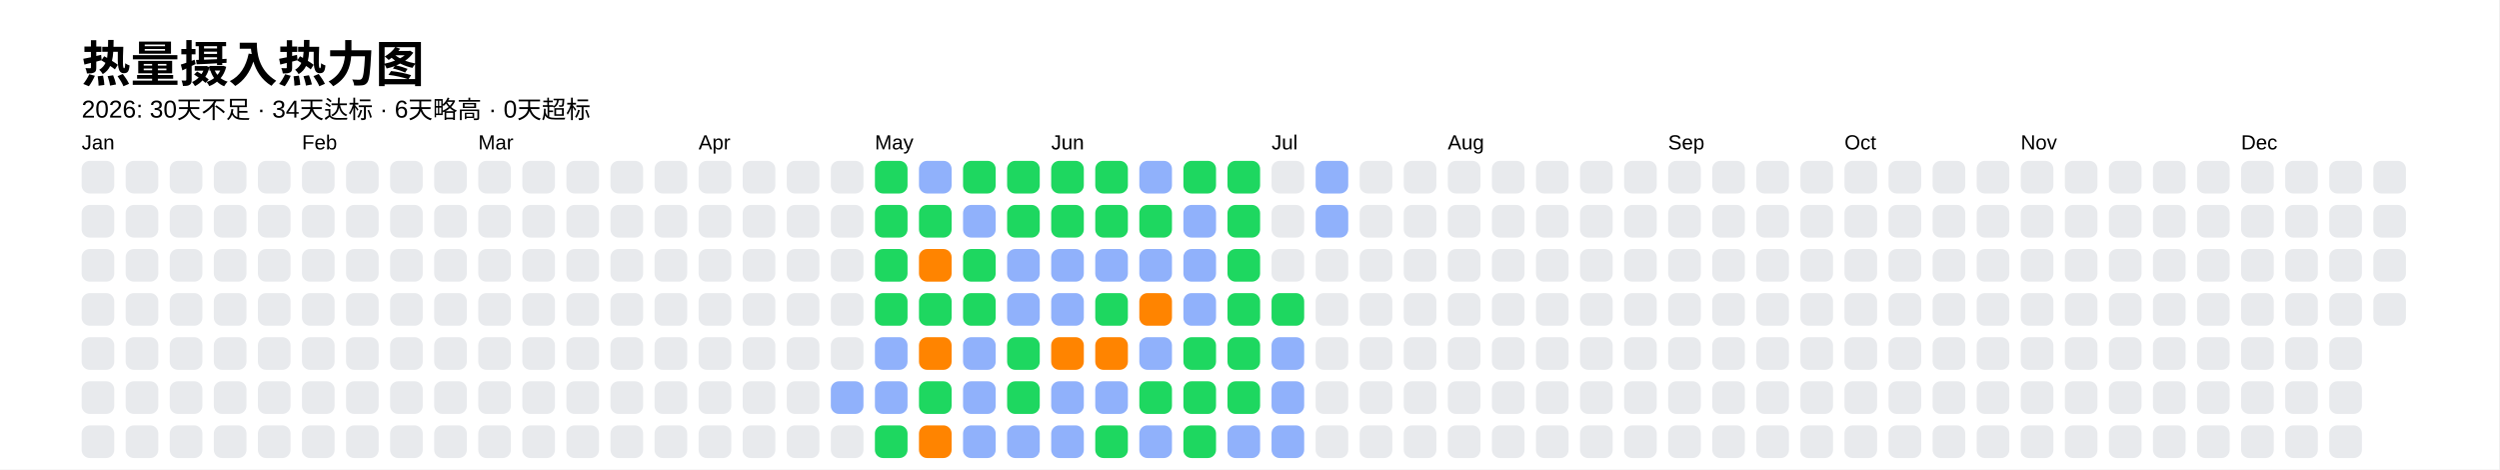
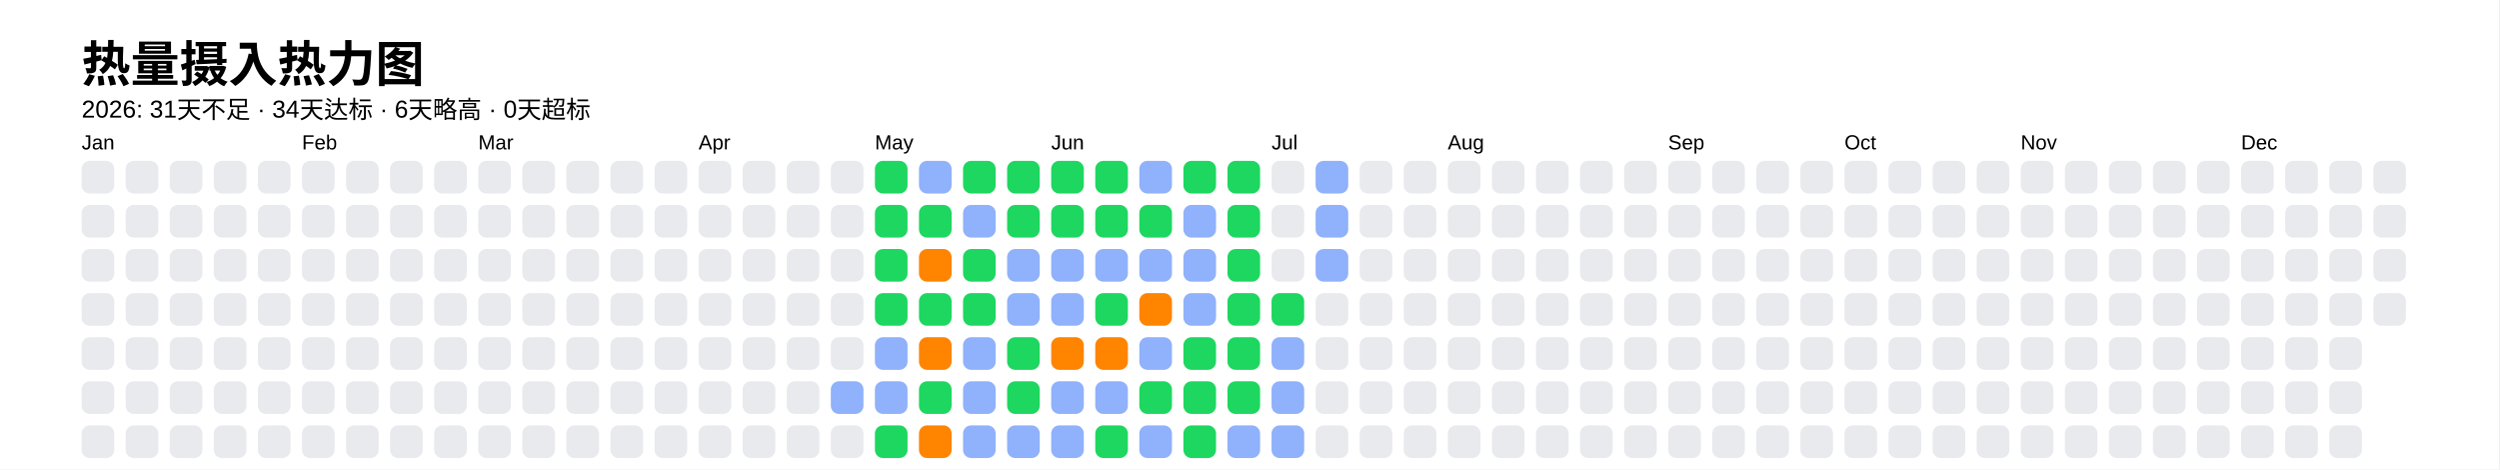
<svg xmlns="http://www.w3.org/2000/svg" style="background-color:white;" baseProfile="full" height="57.5mm" version="1.1" viewBox="0,0,306.2,57.5" width="306.2mm">
  <defs />
  <rect fill="#FFFFFF" height="57.5" width="306.2" x="0" y="0" />
  <text fill="#000000" style="font-size:6px; font-family:Arial; font-weight:bold;" x="10" y="10">热量摄入热力图</text>
-   <text fill="#000000" style="font-size:3px; font-family:Arial;" x="10" y="14.4">2026: 30天不足 · 34天达标 · 6天略高 · 0天超标</text>
+   <text fill="#000000" style="font-size:3px; font-family:Arial;" x="10" y="14.4">2026: 31天不足 · 34天达标 · 6天略高 · 0天超标</text>
  <text fill="#000000" style="font-size:2.5px; font-family:Arial" x="10" y="18.3">Jan</text>
  <rect fill="#E8EAED" height="4" rx="1" ry="1" width="4" x="10" y="19.7" />
  <rect fill="#E8EAED" height="4" rx="1" ry="1" width="4" x="10" y="25.1" />
  <rect fill="#E8EAED" height="4" rx="1" ry="1" width="4" x="10" y="30.5" />
  <rect fill="#E8EAED" height="4" rx="1" ry="1" width="4" x="10" y="35.9" />
  <rect fill="#E8EAED" height="4" rx="1" ry="1" width="4" x="10" y="41.3" />
  <rect fill="#E8EAED" height="4" rx="1" ry="1" width="4" x="10" y="46.7" />
  <rect fill="#E8EAED" height="4" rx="1" ry="1" width="4" x="10" y="52.1" />
  <rect fill="#E8EAED" height="4" rx="1" ry="1" width="4" x="15.4" y="19.7" />
  <rect fill="#E8EAED" height="4" rx="1" ry="1" width="4" x="15.4" y="25.1" />
  <rect fill="#E8EAED" height="4" rx="1" ry="1" width="4" x="15.4" y="30.5" />
  <rect fill="#E8EAED" height="4" rx="1" ry="1" width="4" x="15.4" y="35.9" />
  <rect fill="#E8EAED" height="4" rx="1" ry="1" width="4" x="15.4" y="41.3" />
  <rect fill="#E8EAED" height="4" rx="1" ry="1" width="4" x="15.4" y="46.7" />
  <rect fill="#E8EAED" height="4" rx="1" ry="1" width="4" x="15.4" y="52.1" />
  <rect fill="#E8EAED" height="4" rx="1" ry="1" width="4" x="20.8" y="19.7" />
  <rect fill="#E8EAED" height="4" rx="1" ry="1" width="4" x="20.8" y="25.1" />
  <rect fill="#E8EAED" height="4" rx="1" ry="1" width="4" x="20.8" y="30.5" />
  <rect fill="#E8EAED" height="4" rx="1" ry="1" width="4" x="20.8" y="35.9" />
  <rect fill="#E8EAED" height="4" rx="1" ry="1" width="4" x="20.8" y="41.3" />
  <rect fill="#E8EAED" height="4" rx="1" ry="1" width="4" x="20.8" y="46.7" />
  <rect fill="#E8EAED" height="4" rx="1" ry="1" width="4" x="20.8" y="52.1" />
  <rect fill="#E8EAED" height="4" rx="1" ry="1" width="4" x="26.2" y="19.7" />
  <rect fill="#E8EAED" height="4" rx="1" ry="1" width="4" x="26.2" y="25.1" />
  <rect fill="#E8EAED" height="4" rx="1" ry="1" width="4" x="26.2" y="30.5" />
  <rect fill="#E8EAED" height="4" rx="1" ry="1" width="4" x="26.2" y="35.9" />
  <rect fill="#E8EAED" height="4" rx="1" ry="1" width="4" x="26.2" y="41.3" />
  <rect fill="#E8EAED" height="4" rx="1" ry="1" width="4" x="26.2" y="46.7" />
  <rect fill="#E8EAED" height="4" rx="1" ry="1" width="4" x="26.2" y="52.1" />
  <rect fill="#E8EAED" height="4" rx="1" ry="1" width="4" x="31.6" y="19.7" />
  <rect fill="#E8EAED" height="4" rx="1" ry="1" width="4" x="31.6" y="25.1" />
  <rect fill="#E8EAED" height="4" rx="1" ry="1" width="4" x="31.6" y="30.5" />
  <rect fill="#E8EAED" height="4" rx="1" ry="1" width="4" x="31.6" y="35.9" />
  <rect fill="#E8EAED" height="4" rx="1" ry="1" width="4" x="31.6" y="41.3" />
  <rect fill="#E8EAED" height="4" rx="1" ry="1" width="4" x="31.6" y="46.7" />
  <rect fill="#E8EAED" height="4" rx="1" ry="1" width="4" x="31.6" y="52.1" />
  <text fill="#000000" style="font-size:2.5px; font-family:Arial" x="37.0" y="18.3">Feb</text>
  <rect fill="#E8EAED" height="4" rx="1" ry="1" width="4" x="37.0" y="19.7" />
  <rect fill="#E8EAED" height="4" rx="1" ry="1" width="4" x="37.0" y="25.1" />
  <rect fill="#E8EAED" height="4" rx="1" ry="1" width="4" x="37.0" y="30.5" />
  <rect fill="#E8EAED" height="4" rx="1" ry="1" width="4" x="37.0" y="35.9" />
  <rect fill="#E8EAED" height="4" rx="1" ry="1" width="4" x="37.0" y="41.3" />
  <rect fill="#E8EAED" height="4" rx="1" ry="1" width="4" x="37.0" y="46.7" />
  <rect fill="#E8EAED" height="4" rx="1" ry="1" width="4" x="37.0" y="52.1" />
  <rect fill="#E8EAED" height="4" rx="1" ry="1" width="4" x="42.4" y="19.7" />
  <rect fill="#E8EAED" height="4" rx="1" ry="1" width="4" x="42.4" y="25.1" />
  <rect fill="#E8EAED" height="4" rx="1" ry="1" width="4" x="42.4" y="30.5" />
  <rect fill="#E8EAED" height="4" rx="1" ry="1" width="4" x="42.4" y="35.9" />
  <rect fill="#E8EAED" height="4" rx="1" ry="1" width="4" x="42.4" y="41.3" />
  <rect fill="#E8EAED" height="4" rx="1" ry="1" width="4" x="42.4" y="46.7" />
  <rect fill="#E8EAED" height="4" rx="1" ry="1" width="4" x="42.4" y="52.1" />
  <rect fill="#E8EAED" height="4" rx="1" ry="1" width="4" x="47.8" y="19.7" />
  <rect fill="#E8EAED" height="4" rx="1" ry="1" width="4" x="47.8" y="25.1" />
  <rect fill="#E8EAED" height="4" rx="1" ry="1" width="4" x="47.8" y="30.5" />
  <rect fill="#E8EAED" height="4" rx="1" ry="1" width="4" x="47.8" y="35.9" />
  <rect fill="#E8EAED" height="4" rx="1" ry="1" width="4" x="47.8" y="41.3" />
  <rect fill="#E8EAED" height="4" rx="1" ry="1" width="4" x="47.8" y="46.7" />
  <rect fill="#E8EAED" height="4" rx="1" ry="1" width="4" x="47.8" y="52.1" />
  <rect fill="#E8EAED" height="4" rx="1" ry="1" width="4" x="53.2" y="19.7" />
  <rect fill="#E8EAED" height="4" rx="1" ry="1" width="4" x="53.2" y="25.1" />
  <rect fill="#E8EAED" height="4" rx="1" ry="1" width="4" x="53.2" y="30.5" />
  <rect fill="#E8EAED" height="4" rx="1" ry="1" width="4" x="53.2" y="35.9" />
  <rect fill="#E8EAED" height="4" rx="1" ry="1" width="4" x="53.2" y="41.3" />
  <rect fill="#E8EAED" height="4" rx="1" ry="1" width="4" x="53.2" y="46.7" />
  <rect fill="#E8EAED" height="4" rx="1" ry="1" width="4" x="53.2" y="52.1" />
  <text fill="#000000" style="font-size:2.5px; font-family:Arial" x="58.6" y="18.3">Mar</text>
  <rect fill="#E8EAED" height="4" rx="1" ry="1" width="4" x="58.6" y="19.7" />
  <rect fill="#E8EAED" height="4" rx="1" ry="1" width="4" x="58.6" y="25.1" />
  <rect fill="#E8EAED" height="4" rx="1" ry="1" width="4" x="58.6" y="30.5" />
  <rect fill="#E8EAED" height="4" rx="1" ry="1" width="4" x="58.6" y="35.9" />
  <rect fill="#E8EAED" height="4" rx="1" ry="1" width="4" x="58.6" y="41.3" />
  <rect fill="#E8EAED" height="4" rx="1" ry="1" width="4" x="58.6" y="46.7" />
  <rect fill="#E8EAED" height="4" rx="1" ry="1" width="4" x="58.6" y="52.1" />
  <rect fill="#E8EAED" height="4" rx="1" ry="1" width="4" x="64" y="19.7" />
  <rect fill="#E8EAED" height="4" rx="1" ry="1" width="4" x="64" y="25.1" />
  <rect fill="#E8EAED" height="4" rx="1" ry="1" width="4" x="64" y="30.5" />
  <rect fill="#E8EAED" height="4" rx="1" ry="1" width="4" x="64" y="35.9" />
  <rect fill="#E8EAED" height="4" rx="1" ry="1" width="4" x="64" y="41.3" />
  <rect fill="#E8EAED" height="4" rx="1" ry="1" width="4" x="64" y="46.7" />
  <rect fill="#E8EAED" height="4" rx="1" ry="1" width="4" x="64" y="52.1" />
  <rect fill="#E8EAED" height="4" rx="1" ry="1" width="4" x="69.4" y="19.7" />
  <rect fill="#E8EAED" height="4" rx="1" ry="1" width="4" x="69.4" y="25.1" />
  <rect fill="#E8EAED" height="4" rx="1" ry="1" width="4" x="69.4" y="30.5" />
  <rect fill="#E8EAED" height="4" rx="1" ry="1" width="4" x="69.4" y="35.9" />
  <rect fill="#E8EAED" height="4" rx="1" ry="1" width="4" x="69.4" y="41.3" />
  <rect fill="#E8EAED" height="4" rx="1" ry="1" width="4" x="69.4" y="46.7" />
  <rect fill="#E8EAED" height="4" rx="1" ry="1" width="4" x="69.4" y="52.1" />
  <rect fill="#E8EAED" height="4" rx="1" ry="1" width="4" x="74.8" y="19.7" />
  <rect fill="#E8EAED" height="4" rx="1" ry="1" width="4" x="74.8" y="25.1" />
  <rect fill="#E8EAED" height="4" rx="1" ry="1" width="4" x="74.8" y="30.5" />
  <rect fill="#E8EAED" height="4" rx="1" ry="1" width="4" x="74.8" y="35.9" />
  <rect fill="#E8EAED" height="4" rx="1" ry="1" width="4" x="74.8" y="41.3" />
  <rect fill="#E8EAED" height="4" rx="1" ry="1" width="4" x="74.8" y="46.7" />
  <rect fill="#E8EAED" height="4" rx="1" ry="1" width="4" x="74.8" y="52.1" />
  <rect fill="#E8EAED" height="4" rx="1" ry="1" width="4" x="80.2" y="19.7" />
  <rect fill="#E8EAED" height="4" rx="1" ry="1" width="4" x="80.2" y="25.1" />
  <rect fill="#E8EAED" height="4" rx="1" ry="1" width="4" x="80.2" y="30.5" />
  <rect fill="#E8EAED" height="4" rx="1" ry="1" width="4" x="80.2" y="35.9" />
  <rect fill="#E8EAED" height="4" rx="1" ry="1" width="4" x="80.2" y="41.3" />
  <rect fill="#E8EAED" height="4" rx="1" ry="1" width="4" x="80.2" y="46.7" />
  <rect fill="#E8EAED" height="4" rx="1" ry="1" width="4" x="80.2" y="52.1" />
  <text fill="#000000" style="font-size:2.5px; font-family:Arial" x="85.6" y="18.3">Apr</text>
  <rect fill="#E8EAED" height="4" rx="1" ry="1" width="4" x="85.6" y="19.7" />
  <rect fill="#E8EAED" height="4" rx="1" ry="1" width="4" x="85.6" y="25.1" />
  <rect fill="#E8EAED" height="4" rx="1" ry="1" width="4" x="85.6" y="30.5" />
  <rect fill="#E8EAED" height="4" rx="1" ry="1" width="4" x="85.6" y="35.9" />
  <rect fill="#E8EAED" height="4" rx="1" ry="1" width="4" x="85.6" y="41.3" />
  <rect fill="#E8EAED" height="4" rx="1" ry="1" width="4" x="85.6" y="46.7" />
  <rect fill="#E8EAED" height="4" rx="1" ry="1" width="4" x="85.6" y="52.1" />
  <rect fill="#E8EAED" height="4" rx="1" ry="1" width="4" x="91" y="19.7" />
  <rect fill="#E8EAED" height="4" rx="1" ry="1" width="4" x="91" y="25.1" />
  <rect fill="#E8EAED" height="4" rx="1" ry="1" width="4" x="91" y="30.5" />
  <rect fill="#E8EAED" height="4" rx="1" ry="1" width="4" x="91" y="35.9" />
  <rect fill="#E8EAED" height="4" rx="1" ry="1" width="4" x="91" y="41.3" />
  <rect fill="#E8EAED" height="4" rx="1" ry="1" width="4" x="91" y="46.7" />
  <rect fill="#E8EAED" height="4" rx="1" ry="1" width="4" x="91" y="52.1" />
  <rect fill="#E8EAED" height="4" rx="1" ry="1" width="4" x="96.4" y="19.7" />
  <rect fill="#E8EAED" height="4" rx="1" ry="1" width="4" x="96.4" y="25.1" />
  <rect fill="#E8EAED" height="4" rx="1" ry="1" width="4" x="96.4" y="30.5" />
  <rect fill="#E8EAED" height="4" rx="1" ry="1" width="4" x="96.4" y="35.9" />
  <rect fill="#E8EAED" height="4" rx="1" ry="1" width="4" x="96.4" y="41.3" />
  <rect fill="#E8EAED" height="4" rx="1" ry="1" width="4" x="96.4" y="46.7" />
  <rect fill="#E8EAED" height="4" rx="1" ry="1" width="4" x="96.4" y="52.1" />
  <rect fill="#E8EAED" height="4" rx="1" ry="1" width="4" x="101.8" y="19.7" />
  <rect fill="#E8EAED" height="4" rx="1" ry="1" width="4" x="101.8" y="25.1" />
  <rect fill="#E8EAED" height="4" rx="1" ry="1" width="4" x="101.8" y="30.5" />
  <rect fill="#E8EAED" height="4" rx="1" ry="1" width="4" x="101.8" y="35.9" />
  <rect fill="#E8EAED" height="4" rx="1" ry="1" width="4" x="101.8" y="41.3" />
  <rect fill="#90b1fb" height="4" rx="1" ry="1" width="4" x="101.8" y="46.7" />
  <rect fill="#E8EAED" height="4" rx="1" ry="1" width="4" x="101.8" y="52.1" />
  <text fill="#000000" style="font-size:2.5px; font-family:Arial" x="107.2" y="18.3">May</text>
  <rect fill="#1ed760" height="4" rx="1" ry="1" width="4" x="107.2" y="19.7" />
  <rect fill="#1ed760" height="4" rx="1" ry="1" width="4" x="107.2" y="25.1" />
  <rect fill="#1ed760" height="4" rx="1" ry="1" width="4" x="107.2" y="30.5" />
  <rect fill="#1ed760" height="4" rx="1" ry="1" width="4" x="107.2" y="35.9" />
  <rect fill="#90b1fb" height="4" rx="1" ry="1" width="4" x="107.2" y="41.3" />
  <rect fill="#90b1fb" height="4" rx="1" ry="1" width="4" x="107.2" y="46.7" />
  <rect fill="#1ed760" height="4" rx="1" ry="1" width="4" x="107.2" y="52.1" />
  <rect fill="#90b1fb" height="4" rx="1" ry="1" width="4" x="112.6" y="19.7" />
  <rect fill="#1ed760" height="4" rx="1" ry="1" width="4" x="112.6" y="25.1" />
  <rect fill="#ff8400" height="4" rx="1" ry="1" width="4" x="112.6" y="30.5" />
  <rect fill="#1ed760" height="4" rx="1" ry="1" width="4" x="112.6" y="35.9" />
  <rect fill="#ff8400" height="4" rx="1" ry="1" width="4" x="112.6" y="41.3" />
  <rect fill="#1ed760" height="4" rx="1" ry="1" width="4" x="112.6" y="46.7" />
  <rect fill="#ff8400" height="4" rx="1" ry="1" width="4" x="112.6" y="52.1" />
  <rect fill="#1ed760" height="4" rx="1" ry="1" width="4" x="118" y="19.7" />
  <rect fill="#90b1fb" height="4" rx="1" ry="1" width="4" x="118" y="25.1" />
  <rect fill="#1ed760" height="4" rx="1" ry="1" width="4" x="118" y="30.5" />
  <rect fill="#1ed760" height="4" rx="1" ry="1" width="4" x="118" y="35.9" />
  <rect fill="#90b1fb" height="4" rx="1" ry="1" width="4" x="118" y="41.3" />
  <rect fill="#90b1fb" height="4" rx="1" ry="1" width="4" x="118" y="46.7" />
  <rect fill="#90b1fb" height="4" rx="1" ry="1" width="4" x="118" y="52.1" />
  <rect fill="#1ed760" height="4" rx="1" ry="1" width="4" x="123.4" y="19.7" />
  <rect fill="#1ed760" height="4" rx="1" ry="1" width="4" x="123.4" y="25.1" />
  <rect fill="#90b1fb" height="4" rx="1" ry="1" width="4" x="123.4" y="30.5" />
  <rect fill="#90b1fb" height="4" rx="1" ry="1" width="4" x="123.4" y="35.9" />
  <rect fill="#1ed760" height="4" rx="1" ry="1" width="4" x="123.4" y="41.3" />
  <rect fill="#1ed760" height="4" rx="1" ry="1" width="4" x="123.4" y="46.7" />
  <rect fill="#90b1fb" height="4" rx="1" ry="1" width="4" x="123.4" y="52.1" />
  <text fill="#000000" style="font-size:2.5px; font-family:Arial" x="128.8" y="18.3">Jun</text>
  <rect fill="#1ed760" height="4" rx="1" ry="1" width="4" x="128.8" y="19.7" />
  <rect fill="#1ed760" height="4" rx="1" ry="1" width="4" x="128.8" y="25.1" />
  <rect fill="#90b1fb" height="4" rx="1" ry="1" width="4" x="128.8" y="30.5" />
  <rect fill="#90b1fb" height="4" rx="1" ry="1" width="4" x="128.8" y="35.9" />
  <rect fill="#ff8400" height="4" rx="1" ry="1" width="4" x="128.8" y="41.3" />
  <rect fill="#90b1fb" height="4" rx="1" ry="1" width="4" x="128.8" y="46.7" />
  <rect fill="#90b1fb" height="4" rx="1" ry="1" width="4" x="128.8" y="52.1" />
  <rect fill="#1ed760" height="4" rx="1" ry="1" width="4" x="134.2" y="19.7" />
  <rect fill="#1ed760" height="4" rx="1" ry="1" width="4" x="134.2" y="25.1" />
  <rect fill="#90b1fb" height="4" rx="1" ry="1" width="4" x="134.2" y="30.5" />
  <rect fill="#1ed760" height="4" rx="1" ry="1" width="4" x="134.2" y="35.9" />
  <rect fill="#ff8400" height="4" rx="1" ry="1" width="4" x="134.2" y="41.3" />
  <rect fill="#90b1fb" height="4" rx="1" ry="1" width="4" x="134.2" y="46.7" />
  <rect fill="#1ed760" height="4" rx="1" ry="1" width="4" x="134.2" y="52.1" />
  <rect fill="#90b1fb" height="4" rx="1" ry="1" width="4" x="139.6" y="19.7" />
  <rect fill="#1ed760" height="4" rx="1" ry="1" width="4" x="139.6" y="25.1" />
  <rect fill="#90b1fb" height="4" rx="1" ry="1" width="4" x="139.6" y="30.5" />
  <rect fill="#ff8400" height="4" rx="1" ry="1" width="4" x="139.6" y="35.9" />
  <rect fill="#90b1fb" height="4" rx="1" ry="1" width="4" x="139.6" y="41.3" />
  <rect fill="#1ed760" height="4" rx="1" ry="1" width="4" x="139.6" y="46.7" />
  <rect fill="#90b1fb" height="4" rx="1" ry="1" width="4" x="139.6" y="52.1" />
  <rect fill="#1ed760" height="4" rx="1" ry="1" width="4" x="145" y="19.7" />
  <rect fill="#90b1fb" height="4" rx="1" ry="1" width="4" x="145" y="25.1" />
  <rect fill="#90b1fb" height="4" rx="1" ry="1" width="4" x="145" y="30.5" />
  <rect fill="#90b1fb" height="4" rx="1" ry="1" width="4" x="145" y="35.9" />
  <rect fill="#1ed760" height="4" rx="1" ry="1" width="4" x="145" y="41.3" />
  <rect fill="#1ed760" height="4" rx="1" ry="1" width="4" x="145" y="46.7" />
  <rect fill="#1ed760" height="4" rx="1" ry="1" width="4" x="145" y="52.1" />
  <rect fill="#1ed760" height="4" rx="1" ry="1" width="4" x="150.4" y="19.7" />
  <rect fill="#1ed760" height="4" rx="1" ry="1" width="4" x="150.4" y="25.1" />
  <rect fill="#1ed760" height="4" rx="1" ry="1" width="4" x="150.4" y="30.5" />
  <rect fill="#1ed760" height="4" rx="1" ry="1" width="4" x="150.4" y="35.9" />
  <rect fill="#1ed760" height="4" rx="1" ry="1" width="4" x="150.4" y="41.3" />
  <rect fill="#1ed760" height="4" rx="1" ry="1" width="4" x="150.4" y="46.7" />
  <rect fill="#90b1fb" height="4" rx="1" ry="1" width="4" x="150.4" y="52.1" />
  <text fill="#000000" style="font-size:2.5px; font-family:Arial" x="155.8" y="18.3">Jul</text>
  <rect fill="#E8EAED" height="4" rx="1" ry="1" width="4" x="155.8" y="19.7" />
  <rect fill="#E8EAED" height="4" rx="1" ry="1" width="4" x="155.8" y="25.1" />
  <rect fill="#E8EAED" height="4" rx="1" ry="1" width="4" x="155.8" y="30.5" />
  <rect fill="#1ed760" height="4" rx="1" ry="1" width="4" x="155.8" y="35.9" />
  <rect fill="#90b1fb" height="4" rx="1" ry="1" width="4" x="155.8" y="41.3" />
  <rect fill="#90b1fb" height="4" rx="1" ry="1" width="4" x="155.8" y="46.7" />
  <rect fill="#90b1fb" height="4" rx="1" ry="1" width="4" x="155.8" y="52.1" />
  <rect fill="#90b1fb" height="4" rx="1" ry="1" width="4" x="161.2" y="19.7" />
  <rect fill="#90b1fb" height="4" rx="1" ry="1" width="4" x="161.2" y="25.1" />
-   <rect fill="#E8EAED" height="4" rx="1" ry="1" width="4" x="161.2" y="30.5" />
+   <rect fill="#90b1fb" height="4" rx="1" ry="1" width="4" x="161.2" y="30.5" />
  <rect fill="#E8EAED" height="4" rx="1" ry="1" width="4" x="161.2" y="35.9" />
  <rect fill="#E8EAED" height="4" rx="1" ry="1" width="4" x="161.2" y="41.3" />
  <rect fill="#E8EAED" height="4" rx="1" ry="1" width="4" x="161.2" y="46.7" />
  <rect fill="#E8EAED" height="4" rx="1" ry="1" width="4" x="161.2" y="52.1" />
  <rect fill="#E8EAED" height="4" rx="1" ry="1" width="4" x="166.6" y="19.7" />
  <rect fill="#E8EAED" height="4" rx="1" ry="1" width="4" x="166.6" y="25.1" />
  <rect fill="#E8EAED" height="4" rx="1" ry="1" width="4" x="166.6" y="30.5" />
  <rect fill="#E8EAED" height="4" rx="1" ry="1" width="4" x="166.6" y="35.9" />
  <rect fill="#E8EAED" height="4" rx="1" ry="1" width="4" x="166.6" y="41.3" />
  <rect fill="#E8EAED" height="4" rx="1" ry="1" width="4" x="166.6" y="46.7" />
  <rect fill="#E8EAED" height="4" rx="1" ry="1" width="4" x="166.6" y="52.1" />
  <rect fill="#E8EAED" height="4" rx="1" ry="1" width="4" x="172" y="19.7" />
  <rect fill="#E8EAED" height="4" rx="1" ry="1" width="4" x="172" y="25.1" />
  <rect fill="#E8EAED" height="4" rx="1" ry="1" width="4" x="172" y="30.5" />
  <rect fill="#E8EAED" height="4" rx="1" ry="1" width="4" x="172" y="35.9" />
  <rect fill="#E8EAED" height="4" rx="1" ry="1" width="4" x="172" y="41.3" />
  <rect fill="#E8EAED" height="4" rx="1" ry="1" width="4" x="172" y="46.7" />
  <rect fill="#E8EAED" height="4" rx="1" ry="1" width="4" x="172" y="52.1" />
  <text fill="#000000" style="font-size:2.5px; font-family:Arial" x="177.4" y="18.3">Aug</text>
  <rect fill="#E8EAED" height="4" rx="1" ry="1" width="4" x="177.4" y="19.7" />
  <rect fill="#E8EAED" height="4" rx="1" ry="1" width="4" x="177.4" y="25.1" />
  <rect fill="#E8EAED" height="4" rx="1" ry="1" width="4" x="177.4" y="30.5" />
  <rect fill="#E8EAED" height="4" rx="1" ry="1" width="4" x="177.4" y="35.9" />
  <rect fill="#E8EAED" height="4" rx="1" ry="1" width="4" x="177.4" y="41.3" />
  <rect fill="#E8EAED" height="4" rx="1" ry="1" width="4" x="177.4" y="46.7" />
  <rect fill="#E8EAED" height="4" rx="1" ry="1" width="4" x="177.4" y="52.1" />
  <rect fill="#E8EAED" height="4" rx="1" ry="1" width="4" x="182.8" y="19.7" />
  <rect fill="#E8EAED" height="4" rx="1" ry="1" width="4" x="182.8" y="25.1" />
  <rect fill="#E8EAED" height="4" rx="1" ry="1" width="4" x="182.8" y="30.5" />
  <rect fill="#E8EAED" height="4" rx="1" ry="1" width="4" x="182.8" y="35.9" />
  <rect fill="#E8EAED" height="4" rx="1" ry="1" width="4" x="182.8" y="41.3" />
  <rect fill="#E8EAED" height="4" rx="1" ry="1" width="4" x="182.8" y="46.7" />
  <rect fill="#E8EAED" height="4" rx="1" ry="1" width="4" x="182.8" y="52.1" />
  <rect fill="#E8EAED" height="4" rx="1" ry="1" width="4" x="188.2" y="19.7" />
  <rect fill="#E8EAED" height="4" rx="1" ry="1" width="4" x="188.2" y="25.1" />
  <rect fill="#E8EAED" height="4" rx="1" ry="1" width="4" x="188.2" y="30.5" />
  <rect fill="#E8EAED" height="4" rx="1" ry="1" width="4" x="188.2" y="35.9" />
  <rect fill="#E8EAED" height="4" rx="1" ry="1" width="4" x="188.2" y="41.3" />
  <rect fill="#E8EAED" height="4" rx="1" ry="1" width="4" x="188.2" y="46.7" />
  <rect fill="#E8EAED" height="4" rx="1" ry="1" width="4" x="188.2" y="52.1" />
  <rect fill="#E8EAED" height="4" rx="1" ry="1" width="4" x="193.6" y="19.7" />
  <rect fill="#E8EAED" height="4" rx="1" ry="1" width="4" x="193.6" y="25.1" />
  <rect fill="#E8EAED" height="4" rx="1" ry="1" width="4" x="193.6" y="30.5" />
  <rect fill="#E8EAED" height="4" rx="1" ry="1" width="4" x="193.6" y="35.9" />
  <rect fill="#E8EAED" height="4" rx="1" ry="1" width="4" x="193.6" y="41.3" />
  <rect fill="#E8EAED" height="4" rx="1" ry="1" width="4" x="193.6" y="46.7" />
  <rect fill="#E8EAED" height="4" rx="1" ry="1" width="4" x="193.6" y="52.1" />
  <rect fill="#E8EAED" height="4" rx="1" ry="1" width="4" x="199" y="19.7" />
  <rect fill="#E8EAED" height="4" rx="1" ry="1" width="4" x="199" y="25.1" />
  <rect fill="#E8EAED" height="4" rx="1" ry="1" width="4" x="199" y="30.5" />
  <rect fill="#E8EAED" height="4" rx="1" ry="1" width="4" x="199" y="35.9" />
  <rect fill="#E8EAED" height="4" rx="1" ry="1" width="4" x="199" y="41.3" />
  <rect fill="#E8EAED" height="4" rx="1" ry="1" width="4" x="199" y="46.7" />
  <rect fill="#E8EAED" height="4" rx="1" ry="1" width="4" x="199" y="52.1" />
  <text fill="#000000" style="font-size:2.5px; font-family:Arial" x="204.4" y="18.3">Sep</text>
  <rect fill="#E8EAED" height="4" rx="1" ry="1" width="4" x="204.4" y="19.7" />
  <rect fill="#E8EAED" height="4" rx="1" ry="1" width="4" x="204.4" y="25.1" />
  <rect fill="#E8EAED" height="4" rx="1" ry="1" width="4" x="204.4" y="30.5" />
  <rect fill="#E8EAED" height="4" rx="1" ry="1" width="4" x="204.4" y="35.9" />
  <rect fill="#E8EAED" height="4" rx="1" ry="1" width="4" x="204.4" y="41.3" />
  <rect fill="#E8EAED" height="4" rx="1" ry="1" width="4" x="204.4" y="46.7" />
  <rect fill="#E8EAED" height="4" rx="1" ry="1" width="4" x="204.4" y="52.1" />
  <rect fill="#E8EAED" height="4" rx="1" ry="1" width="4" x="209.8" y="19.7" />
  <rect fill="#E8EAED" height="4" rx="1" ry="1" width="4" x="209.8" y="25.1" />
  <rect fill="#E8EAED" height="4" rx="1" ry="1" width="4" x="209.8" y="30.5" />
  <rect fill="#E8EAED" height="4" rx="1" ry="1" width="4" x="209.8" y="35.9" />
  <rect fill="#E8EAED" height="4" rx="1" ry="1" width="4" x="209.8" y="41.3" />
  <rect fill="#E8EAED" height="4" rx="1" ry="1" width="4" x="209.8" y="46.7" />
  <rect fill="#E8EAED" height="4" rx="1" ry="1" width="4" x="209.8" y="52.1" />
  <rect fill="#E8EAED" height="4" rx="1" ry="1" width="4" x="215.2" y="19.7" />
  <rect fill="#E8EAED" height="4" rx="1" ry="1" width="4" x="215.2" y="25.1" />
  <rect fill="#E8EAED" height="4" rx="1" ry="1" width="4" x="215.2" y="30.5" />
  <rect fill="#E8EAED" height="4" rx="1" ry="1" width="4" x="215.2" y="35.9" />
  <rect fill="#E8EAED" height="4" rx="1" ry="1" width="4" x="215.2" y="41.3" />
  <rect fill="#E8EAED" height="4" rx="1" ry="1" width="4" x="215.2" y="46.7" />
  <rect fill="#E8EAED" height="4" rx="1" ry="1" width="4" x="215.2" y="52.1" />
  <rect fill="#E8EAED" height="4" rx="1" ry="1" width="4" x="220.6" y="19.7" />
  <rect fill="#E8EAED" height="4" rx="1" ry="1" width="4" x="220.6" y="25.1" />
  <rect fill="#E8EAED" height="4" rx="1" ry="1" width="4" x="220.6" y="30.5" />
  <rect fill="#E8EAED" height="4" rx="1" ry="1" width="4" x="220.6" y="35.9" />
  <rect fill="#E8EAED" height="4" rx="1" ry="1" width="4" x="220.6" y="41.3" />
  <rect fill="#E8EAED" height="4" rx="1" ry="1" width="4" x="220.6" y="46.7" />
  <rect fill="#E8EAED" height="4" rx="1" ry="1" width="4" x="220.6" y="52.1" />
  <text fill="#000000" style="font-size:2.5px; font-family:Arial" x="226" y="18.3">Oct</text>
  <rect fill="#E8EAED" height="4" rx="1" ry="1" width="4" x="226" y="19.7" />
  <rect fill="#E8EAED" height="4" rx="1" ry="1" width="4" x="226" y="25.1" />
  <rect fill="#E8EAED" height="4" rx="1" ry="1" width="4" x="226" y="30.5" />
  <rect fill="#E8EAED" height="4" rx="1" ry="1" width="4" x="226" y="35.9" />
  <rect fill="#E8EAED" height="4" rx="1" ry="1" width="4" x="226" y="41.3" />
  <rect fill="#E8EAED" height="4" rx="1" ry="1" width="4" x="226" y="46.7" />
  <rect fill="#E8EAED" height="4" rx="1" ry="1" width="4" x="226" y="52.1" />
  <rect fill="#E8EAED" height="4" rx="1" ry="1" width="4" x="231.4" y="19.7" />
  <rect fill="#E8EAED" height="4" rx="1" ry="1" width="4" x="231.4" y="25.1" />
  <rect fill="#E8EAED" height="4" rx="1" ry="1" width="4" x="231.4" y="30.5" />
  <rect fill="#E8EAED" height="4" rx="1" ry="1" width="4" x="231.4" y="35.9" />
  <rect fill="#E8EAED" height="4" rx="1" ry="1" width="4" x="231.4" y="41.3" />
  <rect fill="#E8EAED" height="4" rx="1" ry="1" width="4" x="231.4" y="46.7" />
  <rect fill="#E8EAED" height="4" rx="1" ry="1" width="4" x="231.4" y="52.1" />
  <rect fill="#E8EAED" height="4" rx="1" ry="1" width="4" x="236.8" y="19.7" />
  <rect fill="#E8EAED" height="4" rx="1" ry="1" width="4" x="236.8" y="25.1" />
  <rect fill="#E8EAED" height="4" rx="1" ry="1" width="4" x="236.8" y="30.5" />
  <rect fill="#E8EAED" height="4" rx="1" ry="1" width="4" x="236.8" y="35.9" />
  <rect fill="#E8EAED" height="4" rx="1" ry="1" width="4" x="236.8" y="41.3" />
  <rect fill="#E8EAED" height="4" rx="1" ry="1" width="4" x="236.8" y="46.7" />
  <rect fill="#E8EAED" height="4" rx="1" ry="1" width="4" x="236.8" y="52.1" />
  <rect fill="#E8EAED" height="4" rx="1" ry="1" width="4" x="242.2" y="19.7" />
  <rect fill="#E8EAED" height="4" rx="1" ry="1" width="4" x="242.2" y="25.1" />
  <rect fill="#E8EAED" height="4" rx="1" ry="1" width="4" x="242.2" y="30.5" />
  <rect fill="#E8EAED" height="4" rx="1" ry="1" width="4" x="242.2" y="35.9" />
  <rect fill="#E8EAED" height="4" rx="1" ry="1" width="4" x="242.2" y="41.3" />
  <rect fill="#E8EAED" height="4" rx="1" ry="1" width="4" x="242.2" y="46.7" />
  <rect fill="#E8EAED" height="4" rx="1" ry="1" width="4" x="242.2" y="52.1" />
  <text fill="#000000" style="font-size:2.5px; font-family:Arial" x="247.6" y="18.3">Nov</text>
  <rect fill="#E8EAED" height="4" rx="1" ry="1" width="4" x="247.6" y="19.7" />
  <rect fill="#E8EAED" height="4" rx="1" ry="1" width="4" x="247.6" y="25.1" />
  <rect fill="#E8EAED" height="4" rx="1" ry="1" width="4" x="247.6" y="30.5" />
  <rect fill="#E8EAED" height="4" rx="1" ry="1" width="4" x="247.6" y="35.9" />
  <rect fill="#E8EAED" height="4" rx="1" ry="1" width="4" x="247.6" y="41.3" />
  <rect fill="#E8EAED" height="4" rx="1" ry="1" width="4" x="247.6" y="46.7" />
  <rect fill="#E8EAED" height="4" rx="1" ry="1" width="4" x="247.6" y="52.1" />
  <rect fill="#E8EAED" height="4" rx="1" ry="1" width="4" x="253" y="19.7" />
  <rect fill="#E8EAED" height="4" rx="1" ry="1" width="4" x="253" y="25.1" />
  <rect fill="#E8EAED" height="4" rx="1" ry="1" width="4" x="253" y="30.5" />
  <rect fill="#E8EAED" height="4" rx="1" ry="1" width="4" x="253" y="35.9" />
  <rect fill="#E8EAED" height="4" rx="1" ry="1" width="4" x="253" y="41.3" />
  <rect fill="#E8EAED" height="4" rx="1" ry="1" width="4" x="253" y="46.7" />
  <rect fill="#E8EAED" height="4" rx="1" ry="1" width="4" x="253" y="52.1" />
  <rect fill="#E8EAED" height="4" rx="1" ry="1" width="4" x="258.4" y="19.7" />
  <rect fill="#E8EAED" height="4" rx="1" ry="1" width="4" x="258.4" y="25.1" />
  <rect fill="#E8EAED" height="4" rx="1" ry="1" width="4" x="258.4" y="30.5" />
  <rect fill="#E8EAED" height="4" rx="1" ry="1" width="4" x="258.4" y="35.9" />
  <rect fill="#E8EAED" height="4" rx="1" ry="1" width="4" x="258.4" y="41.3" />
  <rect fill="#E8EAED" height="4" rx="1" ry="1" width="4" x="258.4" y="46.7" />
  <rect fill="#E8EAED" height="4" rx="1" ry="1" width="4" x="258.4" y="52.1" />
  <rect fill="#E8EAED" height="4" rx="1" ry="1" width="4" x="263.8" y="19.7" />
  <rect fill="#E8EAED" height="4" rx="1" ry="1" width="4" x="263.8" y="25.1" />
  <rect fill="#E8EAED" height="4" rx="1" ry="1" width="4" x="263.8" y="30.5" />
  <rect fill="#E8EAED" height="4" rx="1" ry="1" width="4" x="263.8" y="35.9" />
  <rect fill="#E8EAED" height="4" rx="1" ry="1" width="4" x="263.8" y="41.3" />
  <rect fill="#E8EAED" height="4" rx="1" ry="1" width="4" x="263.8" y="46.7" />
  <rect fill="#E8EAED" height="4" rx="1" ry="1" width="4" x="263.8" y="52.1" />
  <rect fill="#E8EAED" height="4" rx="1" ry="1" width="4" x="269.2" y="19.7" />
  <rect fill="#E8EAED" height="4" rx="1" ry="1" width="4" x="269.2" y="25.1" />
  <rect fill="#E8EAED" height="4" rx="1" ry="1" width="4" x="269.2" y="30.5" />
  <rect fill="#E8EAED" height="4" rx="1" ry="1" width="4" x="269.2" y="35.9" />
  <rect fill="#E8EAED" height="4" rx="1" ry="1" width="4" x="269.2" y="41.3" />
  <rect fill="#E8EAED" height="4" rx="1" ry="1" width="4" x="269.2" y="46.7" />
  <rect fill="#E8EAED" height="4" rx="1" ry="1" width="4" x="269.2" y="52.1" />
  <text fill="#000000" style="font-size:2.5px; font-family:Arial" x="274.6" y="18.3">Dec</text>
  <rect fill="#E8EAED" height="4" rx="1" ry="1" width="4" x="274.6" y="19.7" />
  <rect fill="#E8EAED" height="4" rx="1" ry="1" width="4" x="274.6" y="25.1" />
  <rect fill="#E8EAED" height="4" rx="1" ry="1" width="4" x="274.6" y="30.5" />
  <rect fill="#E8EAED" height="4" rx="1" ry="1" width="4" x="274.6" y="35.9" />
  <rect fill="#E8EAED" height="4" rx="1" ry="1" width="4" x="274.6" y="41.3" />
  <rect fill="#E8EAED" height="4" rx="1" ry="1" width="4" x="274.6" y="46.7" />
  <rect fill="#E8EAED" height="4" rx="1" ry="1" width="4" x="274.6" y="52.1" />
  <rect fill="#E8EAED" height="4" rx="1" ry="1" width="4" x="280" y="19.7" />
  <rect fill="#E8EAED" height="4" rx="1" ry="1" width="4" x="280" y="25.1" />
  <rect fill="#E8EAED" height="4" rx="1" ry="1" width="4" x="280" y="30.5" />
  <rect fill="#E8EAED" height="4" rx="1" ry="1" width="4" x="280" y="35.9" />
  <rect fill="#E8EAED" height="4" rx="1" ry="1" width="4" x="280" y="41.3" />
  <rect fill="#E8EAED" height="4" rx="1" ry="1" width="4" x="280" y="46.7" />
  <rect fill="#E8EAED" height="4" rx="1" ry="1" width="4" x="280" y="52.1" />
  <rect fill="#E8EAED" height="4" rx="1" ry="1" width="4" x="285.4" y="19.7" />
  <rect fill="#E8EAED" height="4" rx="1" ry="1" width="4" x="285.4" y="25.1" />
  <rect fill="#E8EAED" height="4" rx="1" ry="1" width="4" x="285.4" y="30.5" />
  <rect fill="#E8EAED" height="4" rx="1" ry="1" width="4" x="285.4" y="35.9" />
  <rect fill="#E8EAED" height="4" rx="1" ry="1" width="4" x="285.4" y="41.3" />
  <rect fill="#E8EAED" height="4" rx="1" ry="1" width="4" x="285.4" y="46.7" />
  <rect fill="#E8EAED" height="4" rx="1" ry="1" width="4" x="285.4" y="52.1" />
  <rect fill="#E8EAED" height="4" rx="1" ry="1" width="4" x="290.8" y="19.7" />
  <rect fill="#E8EAED" height="4" rx="1" ry="1" width="4" x="290.8" y="25.1" />
  <rect fill="#E8EAED" height="4" rx="1" ry="1" width="4" x="290.8" y="30.5" />
  <rect fill="#E8EAED" height="4" rx="1" ry="1" width="4" x="290.8" y="35.9" />
</svg>
